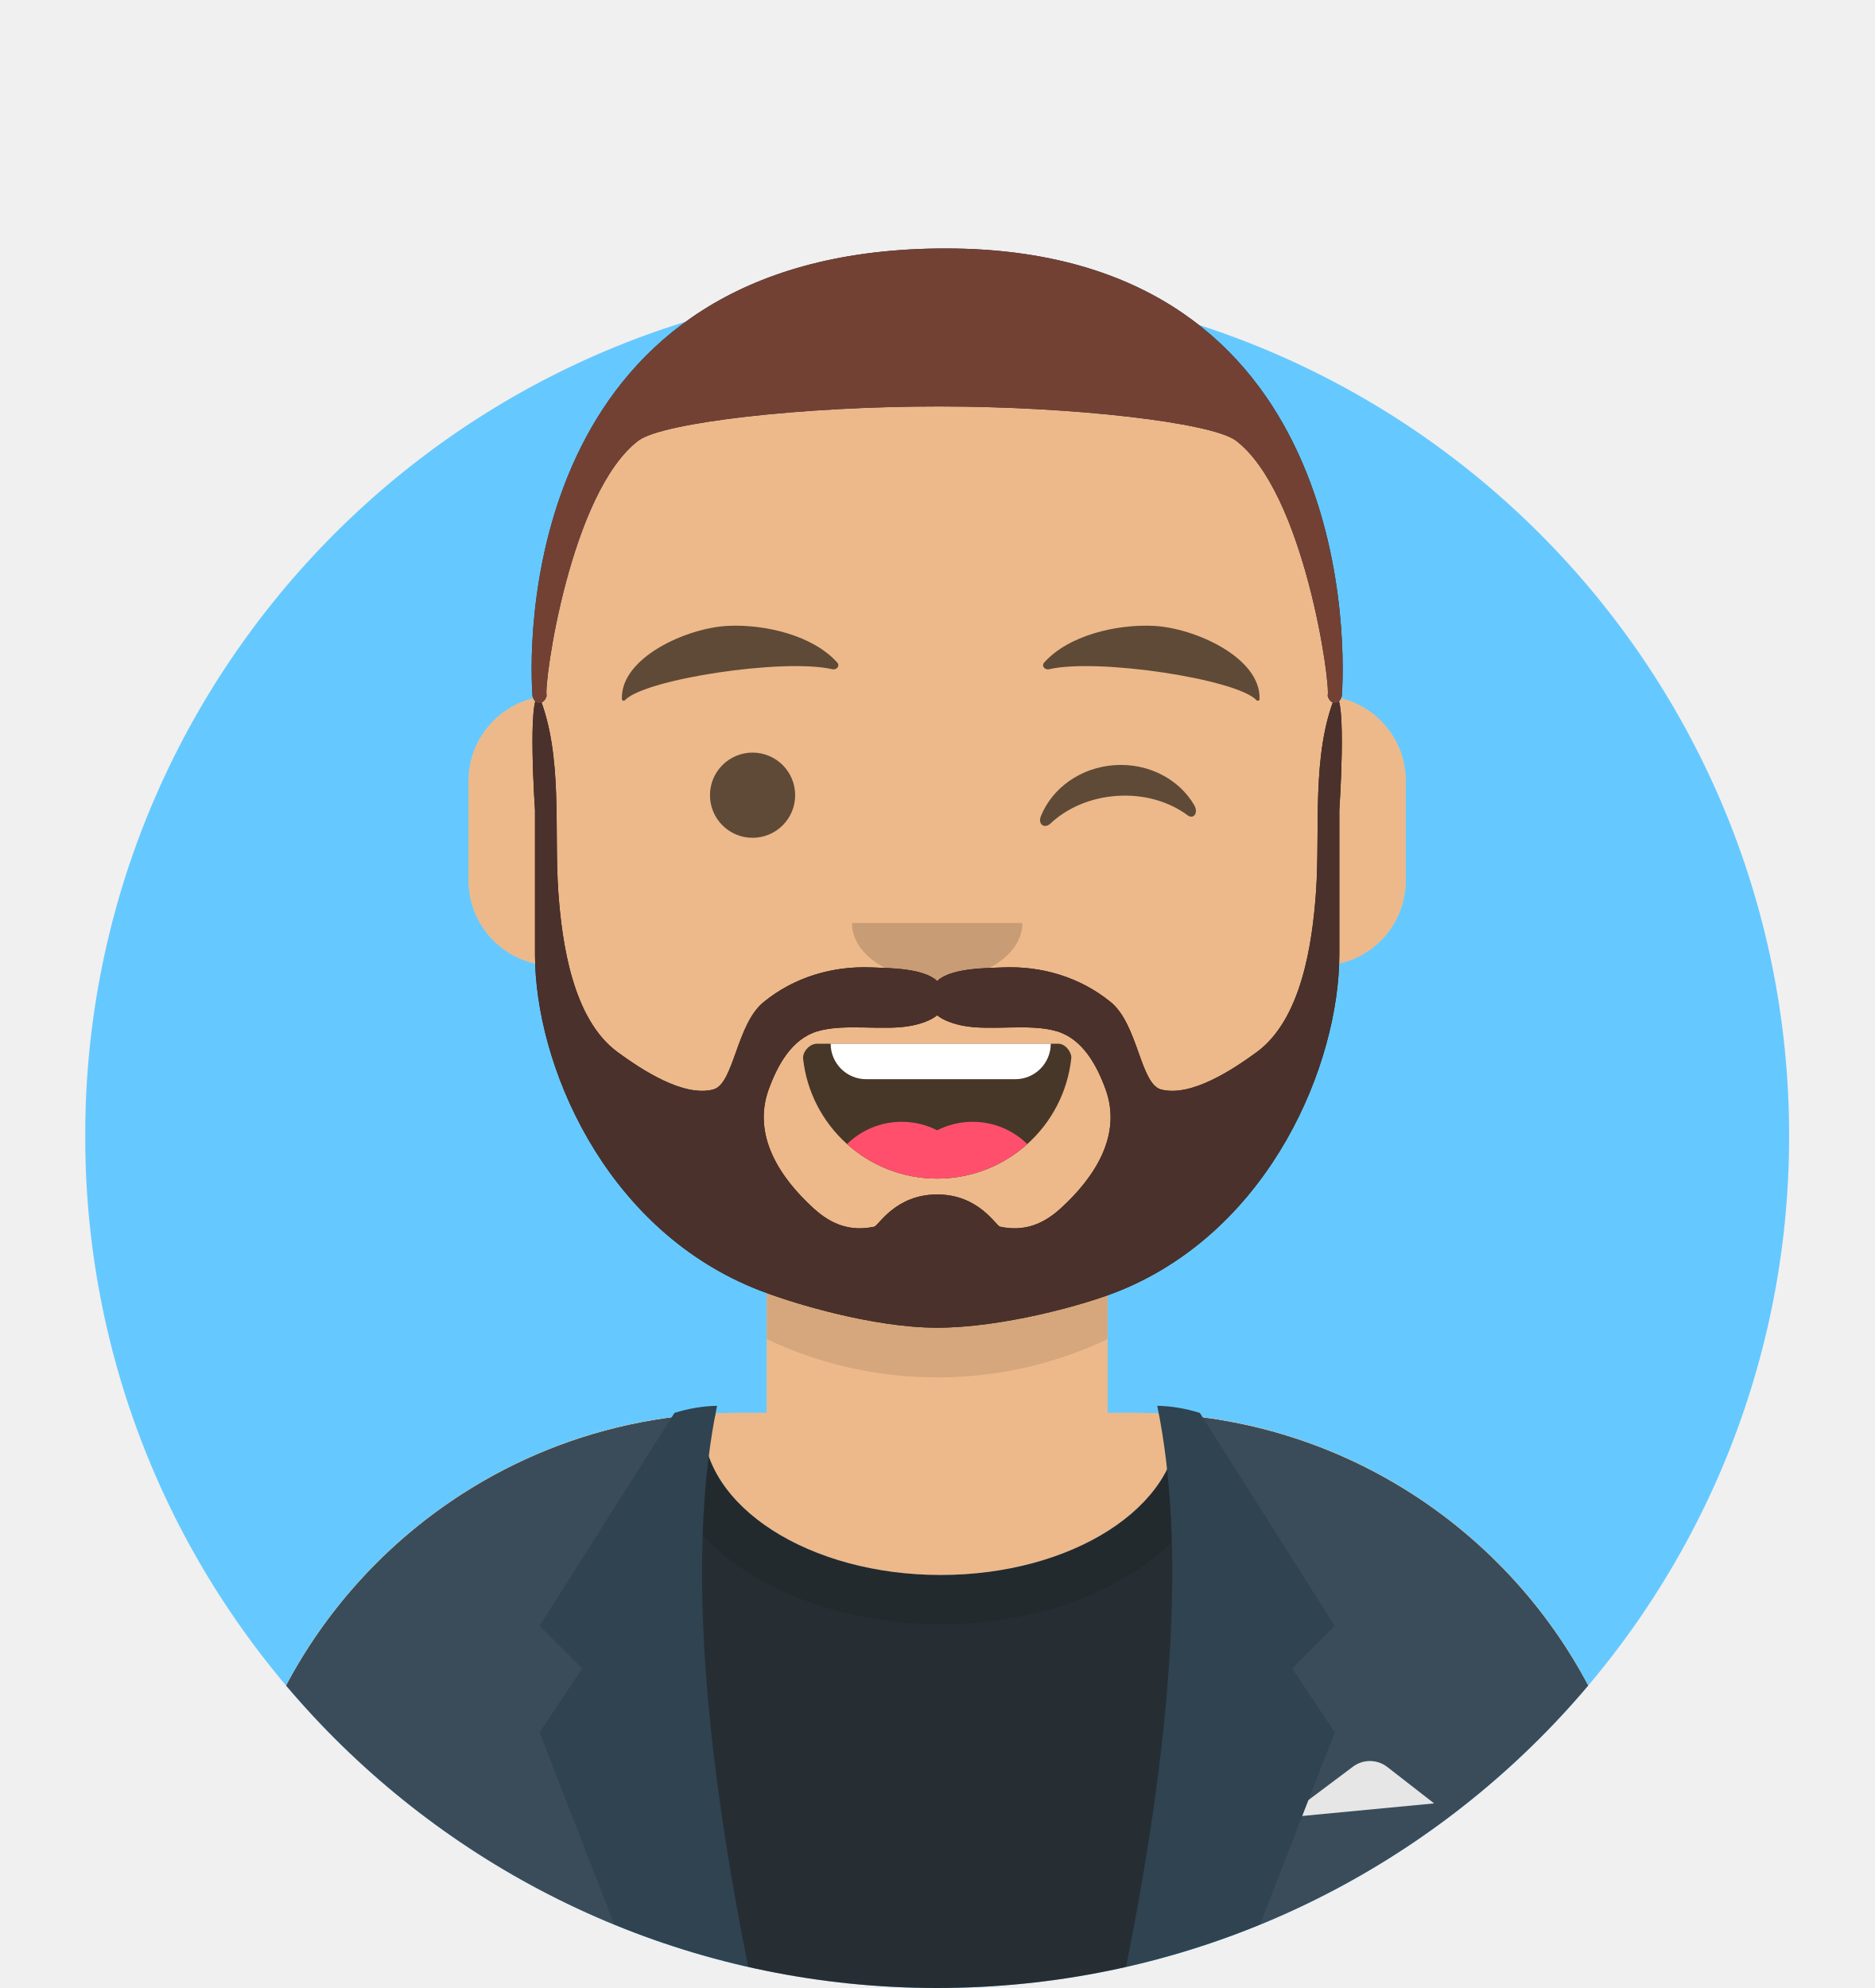
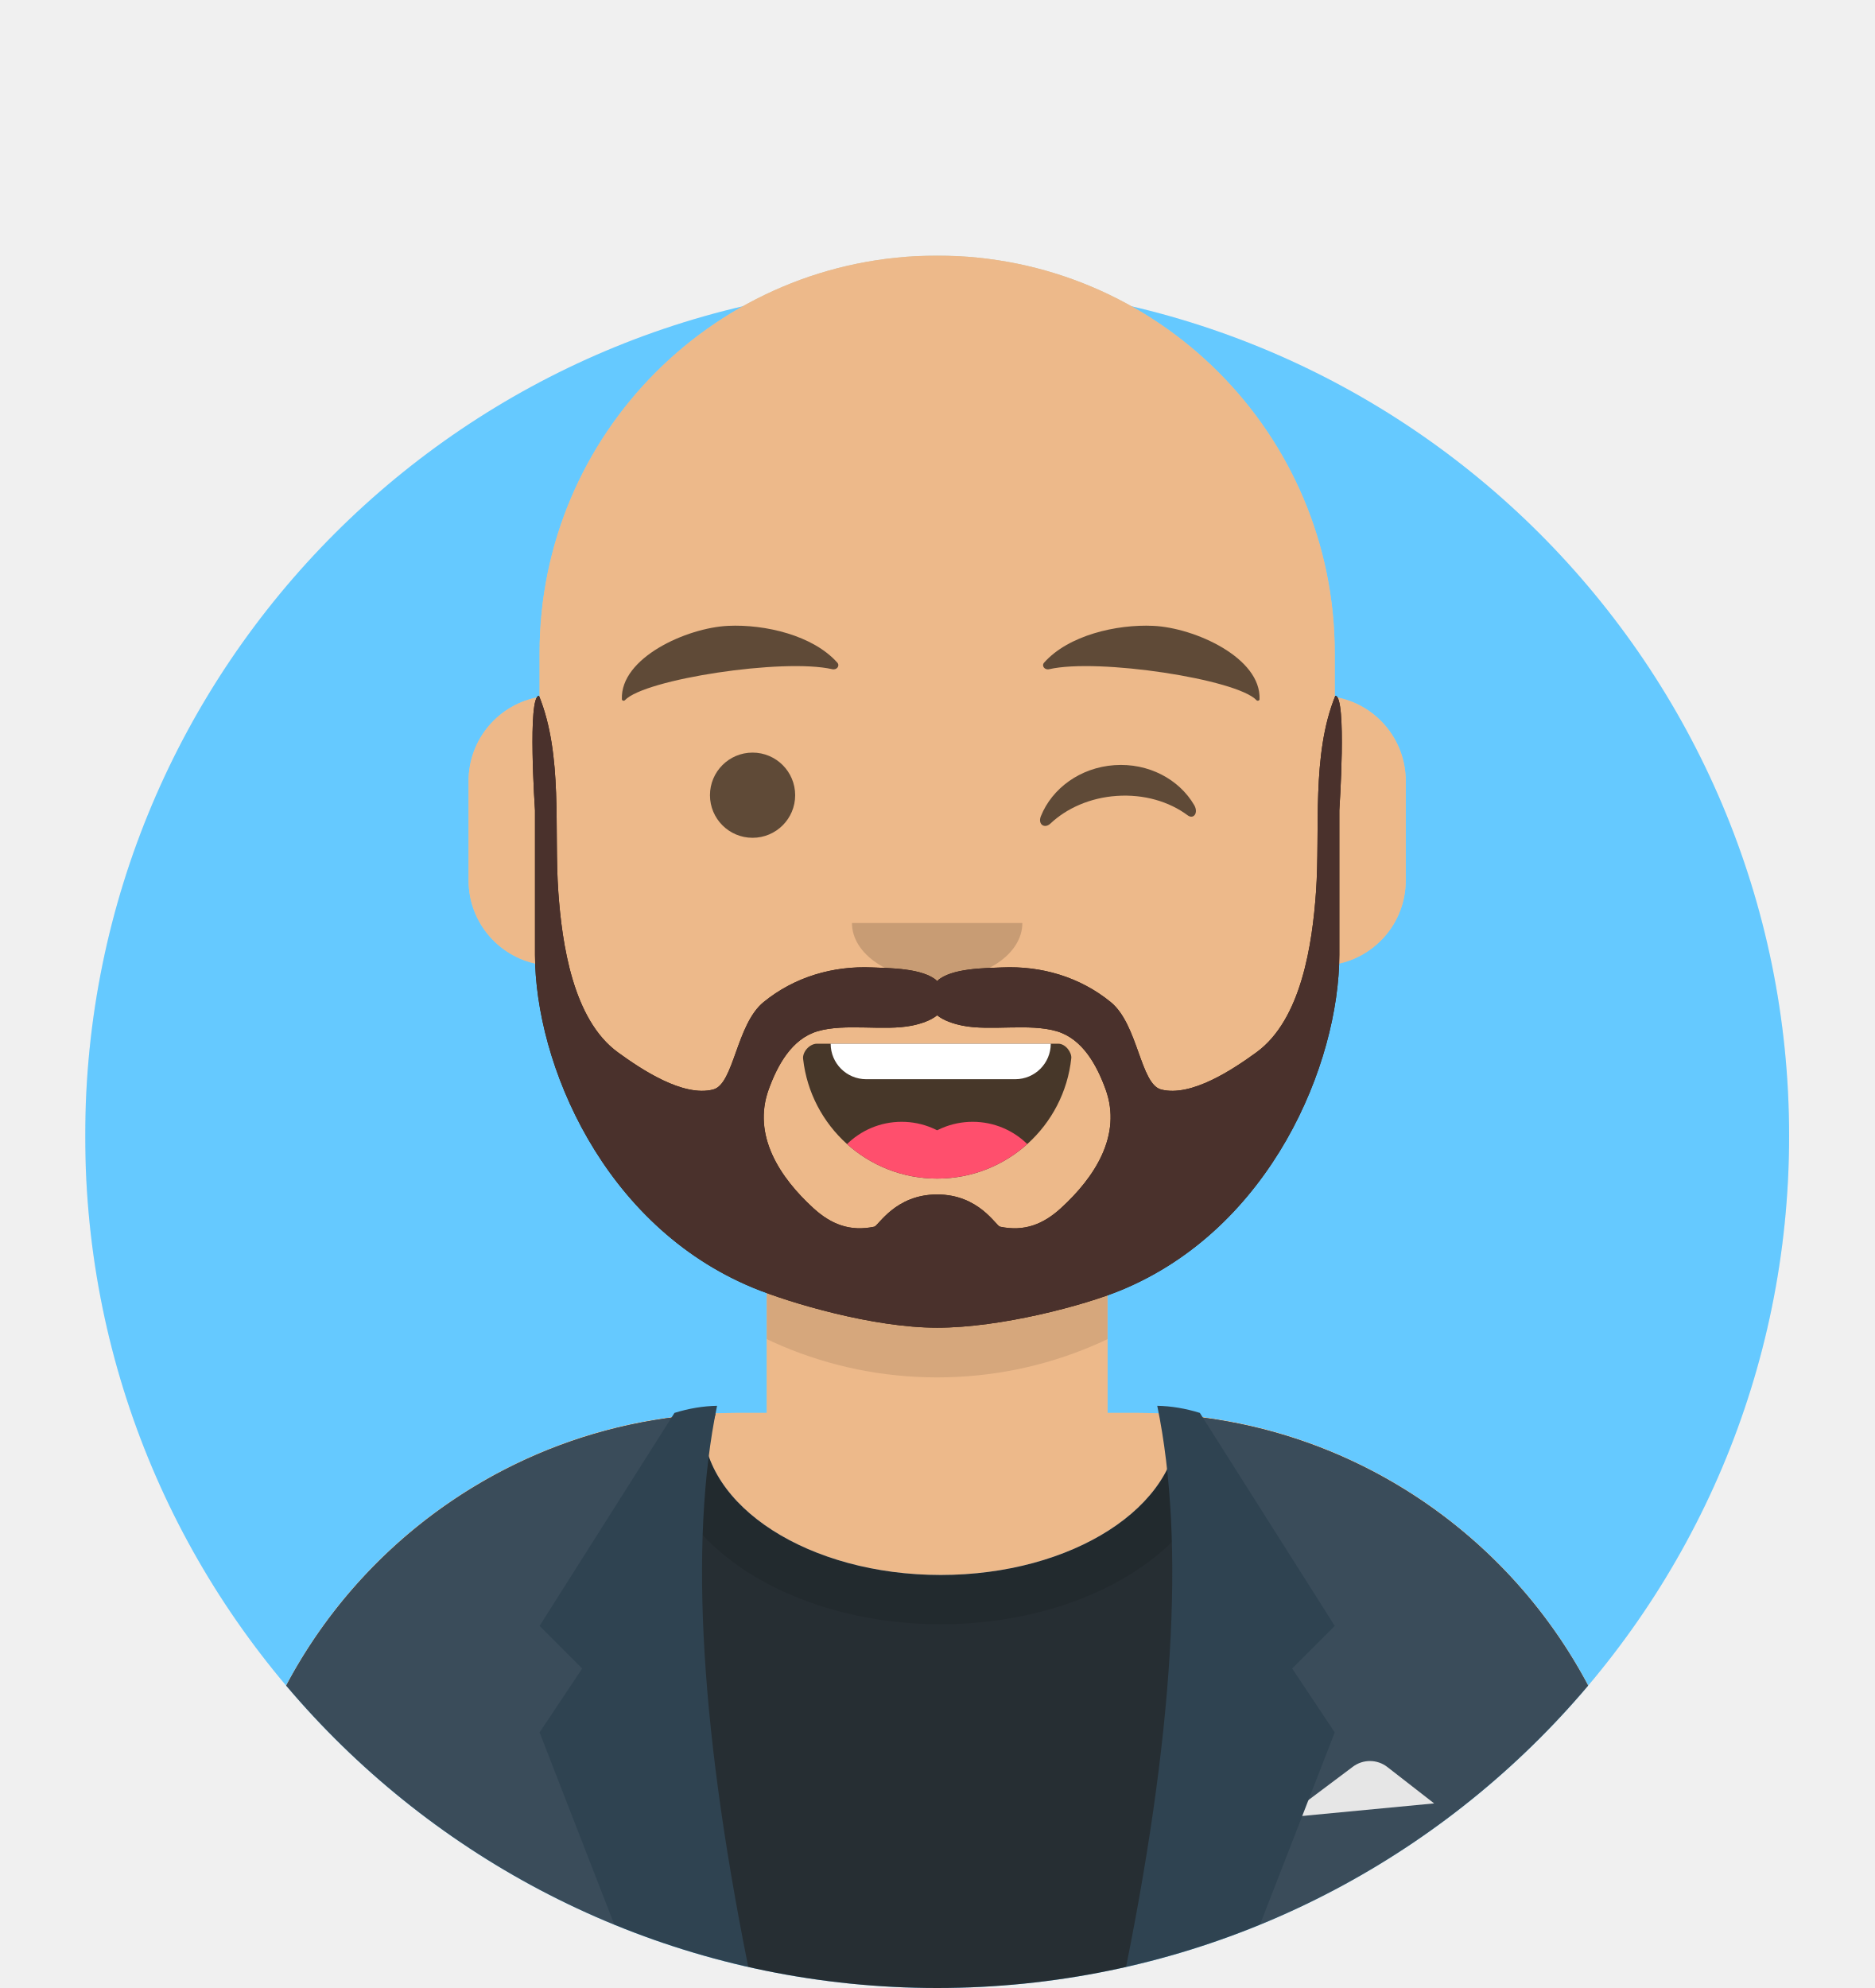
<svg xmlns="http://www.w3.org/2000/svg" xmlns:xlink="http://www.w3.org/1999/xlink" width="264px" height="280px" viewBox="0 0 264 280" version="1.1">
  <defs>
    <circle id="path-1" cx="120" cy="120" r="120" />
    <path d="M12,160 C12,226.274 65.726,280 132,280 C198.274,280 252,226.274 252,160 L264,160 L264,-1.42108547e-14 L-3.19744231e-14,-1.42108547e-14 L-3.19744231e-14,160 L12,160 Z" id="path-3" />
    <path d="M124,144.611 L124,163 L128,163 L128,163 C167.765,163 200,195.235 200,235 L200,244 L0,244 L0,235 C-4.86974701e-15,195.235 32.235,163 72,163 L72,163 L76,163 L76,144.611 C58.763,136.422 46.372,119.687 44.305,99.881 C38.48,99.058 34,94.052 34,88 L34,74 C34,68.054 38.325,63.118 44,62.166 L44,56 L44,56 C44,25.072 69.072,5.68137151e-15 100,0 L100,0 L100,0 C130.928,-5.68137151e-15 156,25.072 156,56 L156,62.166 C161.675,63.118 166,68.054 166,74 L166,88 C166,94.052 161.52,99.058 155.695,99.881 C153.628,119.687 141.237,136.422 124,144.611 Z" id="path-5" />
  </defs>
  <g id="Avataaar" stroke="none" stroke-width="1" fill="none" fill-rule="evenodd">
    <g transform="translate(-825, -1100)" id="Avataaar/Circle">
      <g transform="translate(825, 1100)">
        <g id="Circle" stroke-width="1" fill-rule="evenodd" transform="translate(12, 40)">
          <mask id="mask-2" fill="white">
            <use xlink:href="#path-1" />
          </mask>
          <use id="Circle-Background" fill="#E6E6E6" xlink:href="#path-1" />
          <g id="Color/Palette/Blue-01" mask="url(#mask-2)" fill="#65C9FF">
            <rect id="🖍Color" x="0" y="0" width="240" height="240" />
          </g>
        </g>
        <mask id="mask-4" fill="white">
          <use xlink:href="#path-3" />
        </mask>
        <g id="Mask" />
        <g id="Avataaar" stroke-width="1" fill-rule="evenodd" mask="url(#mask-4)">
          <g id="Body" transform="translate(32, 36)">
            <mask id="mask-6" fill="white">
              <use xlink:href="#path-5" />
            </mask>
            <use fill="#D0C6AC" xlink:href="#path-5" />
            <g id="Skin/👶🏽-03-Brown" mask="url(#mask-6)" fill="#EDB98A">
              <g transform="translate(-32, 0)" id="Color">
                <rect x="0" y="0" width="264" height="244" />
              </g>
            </g>
            <path d="M156,79 L156,102 C156,132.928 130.928,158 100,158 C69.072,158 44,132.928 44,102 L44,79 L44,94 C44,124.928 69.072,150 100,150 C130.928,150 156,124.928 156,94 L156,79 Z" id="Neck-Shadow" fill-opacity="0.1" fill="#000000" mask="url(#mask-6)" />
          </g>
          <g id="Clothing/Blazer-+-Shirt" transform="translate(0, 170)">
            <defs>
-               <path d="M133.96,0.295 C170.936,3.325 200,34.294 200,72.052 L200,81 L0,81 L0,72.052 C1.22536245e-14,33.953 29.592,2.765 67.045,0.22 C67.015,0.593 67,0.969 67,1.348 C67,13.211 81.998,22.828 100.5,22.828 C119.002,22.828 134,13.211 134,1.348 C134,0.995 133.987,0.644 133.96,0.295 Z" id="react-path-240" />
+               <path d="M133.96,0.295 C170.936,3.325 200,34.294 200,72.052 L200,81 L0,81 L0,72.052 C1.22536245e-14,33.953 29.592,2.765 67.045,0.22 C67.015,0.593 67,0.969 67,1.348 C67,13.211 81.998,22.828 100.5,22.828 C119.002,22.828 134,13.211 134,1.348 C134,0.995 133.987,0.644 133.96,0.295 Z" id="react-path-1" />
            </defs>
            <g id="Shirt" transform="translate(32, 29)">
-               <mask id="react-mask-241" fill="white">
-                 <use xlink:href="#react-path-240" />
+               <mask id="react-mask-2" fill="white">
+                 <use xlink:href="#react-path-1" />
              </mask>
-               <use id="Clothes" fill="#E6E6E6" xlink:href="#react-path-240" />
-               <g id="Color/Palette/Black" mask="url(#react-mask-241)" fill="#262E33">
+               <use id="Clothes" fill="#E6E6E6" xlink:href="#react-path-1" />
+               <g id="Color/Palette/Black" mask="url(#react-mask-2)" fill="#262E33">
                <g transform="translate(-32, -29)" id="🖍Color">
                  <rect x="0" y="0" width="264" height="110" />
                </g>
              </g>
-               <g id="Shadowy" opacity="0.6" mask="url(#react-mask-241)" fill-opacity="0.16" fill="#000000">
+               <g id="Shadowy" opacity="0.6" mask="url(#react-mask-2)" fill-opacity="0.16" fill="#000000">
                <g transform="translate(60, -25)" id="Hola-👋🏼">
                  <ellipse cx="40.5" cy="27.848" rx="39.635" ry="26.914" />
                </g>
              </g>
            </g>
            <g id="Blazer" transform="translate(32, 28)">
              <path d="M68.785,1.122 C30.512,2.804 -1.89486556e-14,34.365 -1.42108547e-14,73.052 L0,73.052 L0,82 L69.362,82 C65.961,69.92 64,55.709 64,40.5 C64,26.173 65.74,12.731 68.785,1.122 Z M131.638,82 L200,82 L200,73.052 C200,34.707 170.025,3.363 132.229,1.174 C135.265,12.771 137,26.194 137,40.5 C137,55.709 135.039,69.92 131.638,82 Z" id="Saco" fill="#3A4C5A" />
              <path d="M149,58 L158.556,50.833 L158.556,50.833 C159.999,49.751 161.988,49.768 163.412,50.876 L170,56 L149,58 Z" id="Pocket-hanky" fill="#E6E6E6" />
              <path d="M69,1.13686838e-13 C65,19.333 66.667,46.667 74,82 L58,82 L44,46 L50,37 L44,31 L63,1 C65.028,0.369 67.028,0.036 69,1.13686838e-13 Z" id="Wing" fill="#2F4351" />
              <path d="M151,1.13686838e-13 C147,19.333 148.667,46.667 156,82 L140,82 L126,46 L132,37 L126,31 L145,1 C147.028,0.369 149.028,0.036 151,1.13686838e-13 Z" id="Wing" fill="#2F4351" transform="translate(141, 41) scale(-1, 1) translate(-141, -41) " />
            </g>
          </g>
          <g id="Face" transform="translate(76, 82)" fill="#000000">
            <g id="Mouth/Smile" transform="translate(2, 52)">
              <defs>
-                 <path d="M35.118,15.128 C36.176,24.62 44.226,32 54,32 C63.804,32 71.874,24.574 72.892,15.04 C72.974,14.273 72.117,13 71.043,13 C56.149,13 44.738,13 37.087,13 C36.007,13 35.012,14.178 35.118,15.128 Z" id="react-path-264" />
+                 <path d="M35.118,15.128 C36.176,24.62 44.226,32 54,32 C63.804,32 71.874,24.574 72.892,15.04 C72.974,14.273 72.117,13 71.043,13 C56.149,13 44.738,13 37.087,13 C36.007,13 35.012,14.178 35.118,15.128 Z" id="react-path-34" />
              </defs>
-               <mask id="react-mask-265" fill="white">
-                 <use xlink:href="#react-path-264" />
+               <mask id="react-mask-35" fill="white">
+                 <use xlink:href="#react-path-34" />
              </mask>
-               <use id="Mouth" fill-opacity="0.7" fill="#000000" fill-rule="evenodd" xlink:href="#react-path-264" />
-               <rect id="Teeth" fill="#FFFFFF" fill-rule="evenodd" mask="url(#react-mask-265)" x="39" y="2" width="31" height="16" rx="5" />
-               <g id="Tongue" stroke-width="1" fill-rule="evenodd" mask="url(#react-mask-265)" fill="#FF4F6D">
+               <use id="Mouth" fill-opacity="0.7" fill="#000000" fill-rule="evenodd" xlink:href="#react-path-34" />
+               <rect id="Teeth" fill="#FFFFFF" fill-rule="evenodd" mask="url(#react-mask-35)" x="39" y="2" width="31" height="16" rx="5" />
+               <g id="Tongue" stroke-width="1" fill-rule="evenodd" mask="url(#react-mask-35)" fill="#FF4F6D">
                <g transform="translate(38, 24)">
                  <circle cx="11" cy="11" r="11" />
                  <circle cx="21" cy="11" r="11" />
                </g>
              </g>
            </g>
            <g id="Nose/Default" transform="translate(28, 40)" fill-opacity="0.16">
              <path d="M16,8 C16,12.418 21.373,16 28,16 L28,16 C34.627,16 40,12.418 40,8" id="Nose" />
            </g>
            <g id="Eyes/Wink-😉" transform="translate(0, 8)" fill-opacity="0.6">
              <circle id="Eye" cx="30" cy="22" r="6" />
              <path d="M70.412,24.205 C72.259,20.406 76.417,17.758 81.25,17.758 C86.066,17.758 90.211,20.387 92.068,24.165 C92.619,25.287 91.834,26.205 91.043,25.525 C88.592,23.417 85.111,22.101 81.25,22.101 C77.509,22.101 74.126,23.336 71.69,25.329 C70.799,26.058 69.872,25.316 70.412,24.205 Z" id="Winky-Wink" transform="translate(81.25223, 21.75758) rotate(-4) translate(-81.25223, -21.75758) " />
            </g>
            <g id="Eyebrow/Natural/Default-Natural" fill-opacity="0.6">
              <path d="M26.039,6.21 C20.278,6.983 11.293,12.005 12.044,17.818 C12.069,18.008 12.357,18.067 12.481,17.908 C14.967,14.72 34.193,10.037 41.194,11.015 C41.835,11.104 42.258,10.443 41.821,10.03 C38.077,6.495 31.2,5.512 26.039,6.21" id="Eyebrow" transform="translate(27, 12) rotate(5) translate(-27, -12) " />
              <path d="M85.039,6.21 C79.278,6.983 70.293,12.005 71.044,17.818 C71.069,18.008 71.357,18.067 71.481,17.908 C73.967,14.72 93.193,10.037 100.194,11.015 C100.835,11.104 101.258,10.443 100.821,10.03 C97.077,6.495 90.2,5.512 85.039,6.21" id="Eyebrow" transform="translate(86, 12) scale(-1, 1) rotate(5) translate(-86, -12) " />
            </g>
          </g>
          <g id="Top" stroke-width="1" fill-rule="evenodd">
            <defs>
-               <rect id="react-path-176" x="0" y="0" width="264" height="280" />
-               <path d="M1,64 C1.347,65.488 2.673,65.223 3,64 C2.537,62.446 6.296,35.248 16,28 C19.618,25.483 39.008,23.232 58.313,23.246 C77.409,23.259 96.421,25.511 100,28 C109.704,35.248 113.463,62.446 113,64 C113.327,65.223 114.653,65.488 115,64 C115.719,53.702 115,0.274 58,1 C1,1.726 0.281,53.702 1,64 Z" id="react-path-177" />
-               <filter x="-0.8%" y="-2.0%" width="101.5%" height="108.0%" filterUnits="objectBoundingBox" id="react-filter-173">
+               <rect id="react-path-9" x="0" y="0" width="264" height="280" />
+               <filter x="-0.8%" y="-2.0%" width="101.5%" height="108.0%" filterUnits="objectBoundingBox" id="react-filter-7">
                <feOffset dx="0" dy="2" in="SourceAlpha" result="shadowOffsetOuter1" />
                <feColorMatrix values="0 0 0 0 0   0 0 0 0 0   0 0 0 0 0  0 0 0 0.16 0" type="matrix" in="shadowOffsetOuter1" result="shadowMatrixOuter1" />
                <feMerge>
                  <feMergeNode in="shadowMatrixOuter1" />
                  <feMergeNode in="SourceGraphic" />
                </feMerge>
              </filter>
            </defs>
-             <mask id="react-mask-174" fill="white">
-               <use xlink:href="#react-path-176" />
+             <mask id="react-mask-8" fill="white">
+               <use xlink:href="#react-path-9" />
            </mask>
            <g id="Mask" />
-             <g id="Top/Short-Hair/The-Caesar" mask="url(#react-mask-174)">
+             <g id="Top/No-Hair" mask="url(#react-mask-8)">
              <g transform="translate(-1, 0)">
                <g id="Facial-Hair/Beard-Light" transform="translate(49, 72)">
                  <defs>
-                     <path d="M101.428,98.169 C98.915,100.463 96.237,101.494 92.853,100.773 C92.271,100.649 89.896,96.235 84,96.235 C78.103,96.235 75.729,100.649 75.147,100.773 C71.762,101.494 69.085,100.463 66.571,98.169 C61.846,93.856 57.917,87.908 60.278,81.419 C61.508,78.037 63.51,74.324 67.151,73.246 C71.038,72.096 76.497,73.244 80.415,72.458 C81.684,72.204 83.071,71.751 84,71 C84.929,71.751 86.316,72.204 87.585,72.458 C91.503,73.244 96.961,72.096 100.849,73.246 C104.49,74.324 106.491,78.037 107.722,81.419 C110.083,87.908 106.154,93.856 101.428,98.169 M140.081,26 C136.671,34.4 137.988,44.858 137.357,53.676 C136.844,60.843 135.337,71.586 128.973,76.215 C125.718,78.582 119.794,82.56 115.542,81.45 C112.615,80.686 112.302,72.29 108.455,69.147 C104.092,65.582 98.643,64.016 93.149,64.258 C90.779,64.362 85.984,64.337 84,66.16 C82.016,64.337 77.222,64.362 74.851,64.258 C69.357,64.016 63.908,65.582 59.545,69.147 C55.698,72.29 55.386,80.686 52.458,81.45 C48.206,82.56 42.282,78.582 39.027,76.215 C32.662,71.586 31.156,60.843 30.643,53.676 C30.012,44.858 31.329,34.4 27.919,26 C26.26,26 27.354,42.129 27.354,42.129 L27.354,62.485 C27.386,77.773 36.935,100.655 58.108,109.393 C63.286,111.53 75.015,115 84,115 C92.985,115 104.714,111.86 109.892,109.723 C131.065,100.986 140.614,77.773 140.646,62.485 L140.646,42.129 C140.646,42.129 141.74,26 140.081,26" id="react-path-217" />
+                     <path d="M101.428,98.169 C98.915,100.463 96.237,101.494 92.853,100.773 C92.271,100.649 89.896,96.235 84,96.235 C78.103,96.235 75.729,100.649 75.147,100.773 C71.762,101.494 69.085,100.463 66.571,98.169 C61.846,93.856 57.917,87.908 60.278,81.419 C61.508,78.037 63.51,74.324 67.151,73.246 C71.038,72.096 76.497,73.244 80.415,72.458 C81.684,72.204 83.071,71.751 84,71 C84.929,71.751 86.316,72.204 87.585,72.458 C91.503,73.244 96.961,72.096 100.849,73.246 C104.49,74.324 106.491,78.037 107.722,81.419 C110.083,87.908 106.154,93.856 101.428,98.169 M140.081,26 C136.671,34.4 137.988,44.858 137.357,53.676 C136.844,60.843 135.337,71.586 128.973,76.215 C125.718,78.582 119.794,82.56 115.542,81.45 C112.615,80.686 112.302,72.29 108.455,69.147 C104.092,65.582 98.643,64.016 93.149,64.258 C90.779,64.362 85.984,64.337 84,66.16 C82.016,64.337 77.222,64.362 74.851,64.258 C69.357,64.016 63.908,65.582 59.545,69.147 C55.698,72.29 55.386,80.686 52.458,81.45 C48.206,82.56 42.282,78.582 39.027,76.215 C32.662,71.586 31.156,60.843 30.643,53.676 C30.012,44.858 31.329,34.4 27.919,26 C26.26,26 27.354,42.129 27.354,42.129 L27.354,62.485 C27.386,77.773 36.935,100.655 58.108,109.393 C63.286,111.53 75.015,115 84,115 C92.985,115 104.714,111.86 109.892,109.723 C131.065,100.986 140.614,77.773 140.646,62.485 L140.646,42.129 C140.646,42.129 141.74,26 140.081,26" id="react-path-25" />
                  </defs>
-                   <mask id="react-mask-216" fill="white">
-                     <use xlink:href="#react-path-217" />
+                   <mask id="react-mask-24" fill="white">
+                     <use xlink:href="#react-path-25" />
                  </mask>
-                   <use id="Lite-Beard" fill="#331B0C" fill-rule="evenodd" xlink:href="#react-path-217" />
-                   <g id="Color/Hair/Brown" mask="url(#react-mask-216)" fill="#4A312C">
+                   <use id="Lite-Beard" fill="#331B0C" fill-rule="evenodd" xlink:href="#react-path-25" />
+                   <g id="Color/Hair/Brown" mask="url(#react-mask-24)" fill="#4A312C">
                    <g transform="translate(-32, 0)" id="Color">
                      <rect x="0" y="0" width="264" height="244" />
-                     </g>
-                   </g>
-                 </g>
-                 <g id="Hair" stroke-width="1" fill-rule="evenodd" transform="translate(75, 34)">
-                   <mask id="react-mask-175" fill="white">
-                     <use xlink:href="#react-path-177" />
-                   </mask>
-                   <use id="Caesar" fill="#28354B" xlink:href="#react-path-177" />
-                   <g id="Skin/👶🏽-03-Brown" mask="url(#react-mask-175)" fill="#724133">
-                     <g transform="translate(0, 0) " id="Color">
-                       <rect x="0" y="0" width="264" height="280" />
                    </g>
                  </g>
                </g>
              </g>
            </g>
          </g>
        </g>
      </g>
    </g>
  </g>
</svg>
